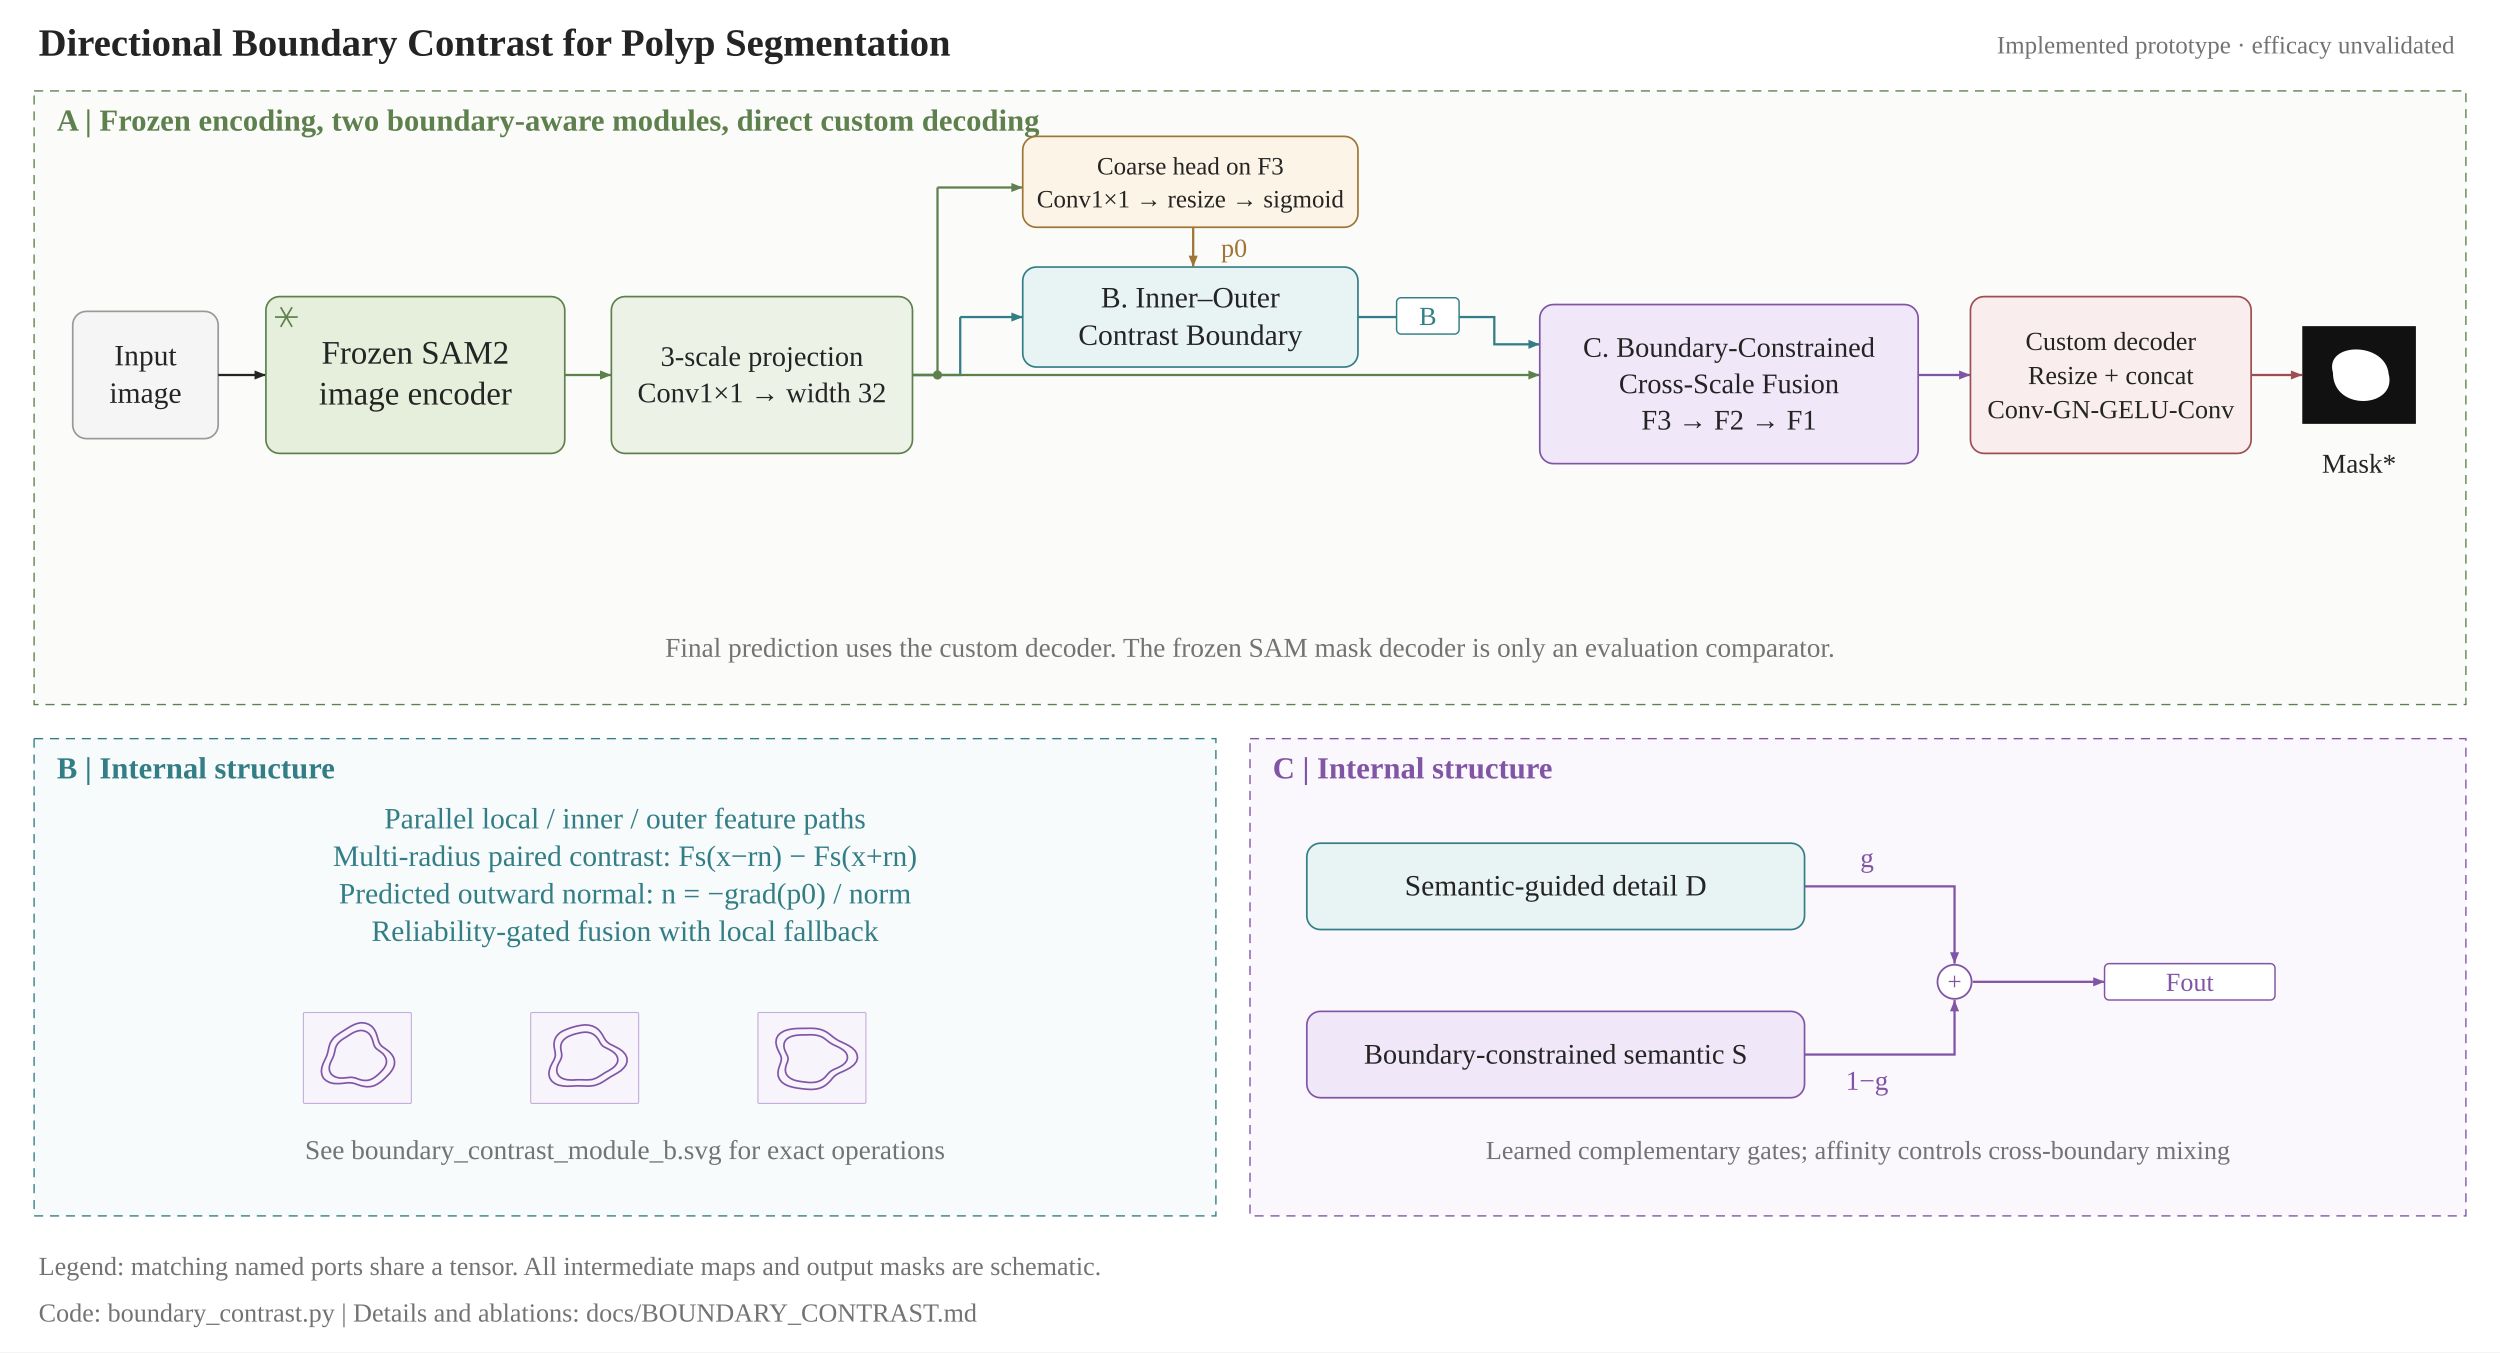
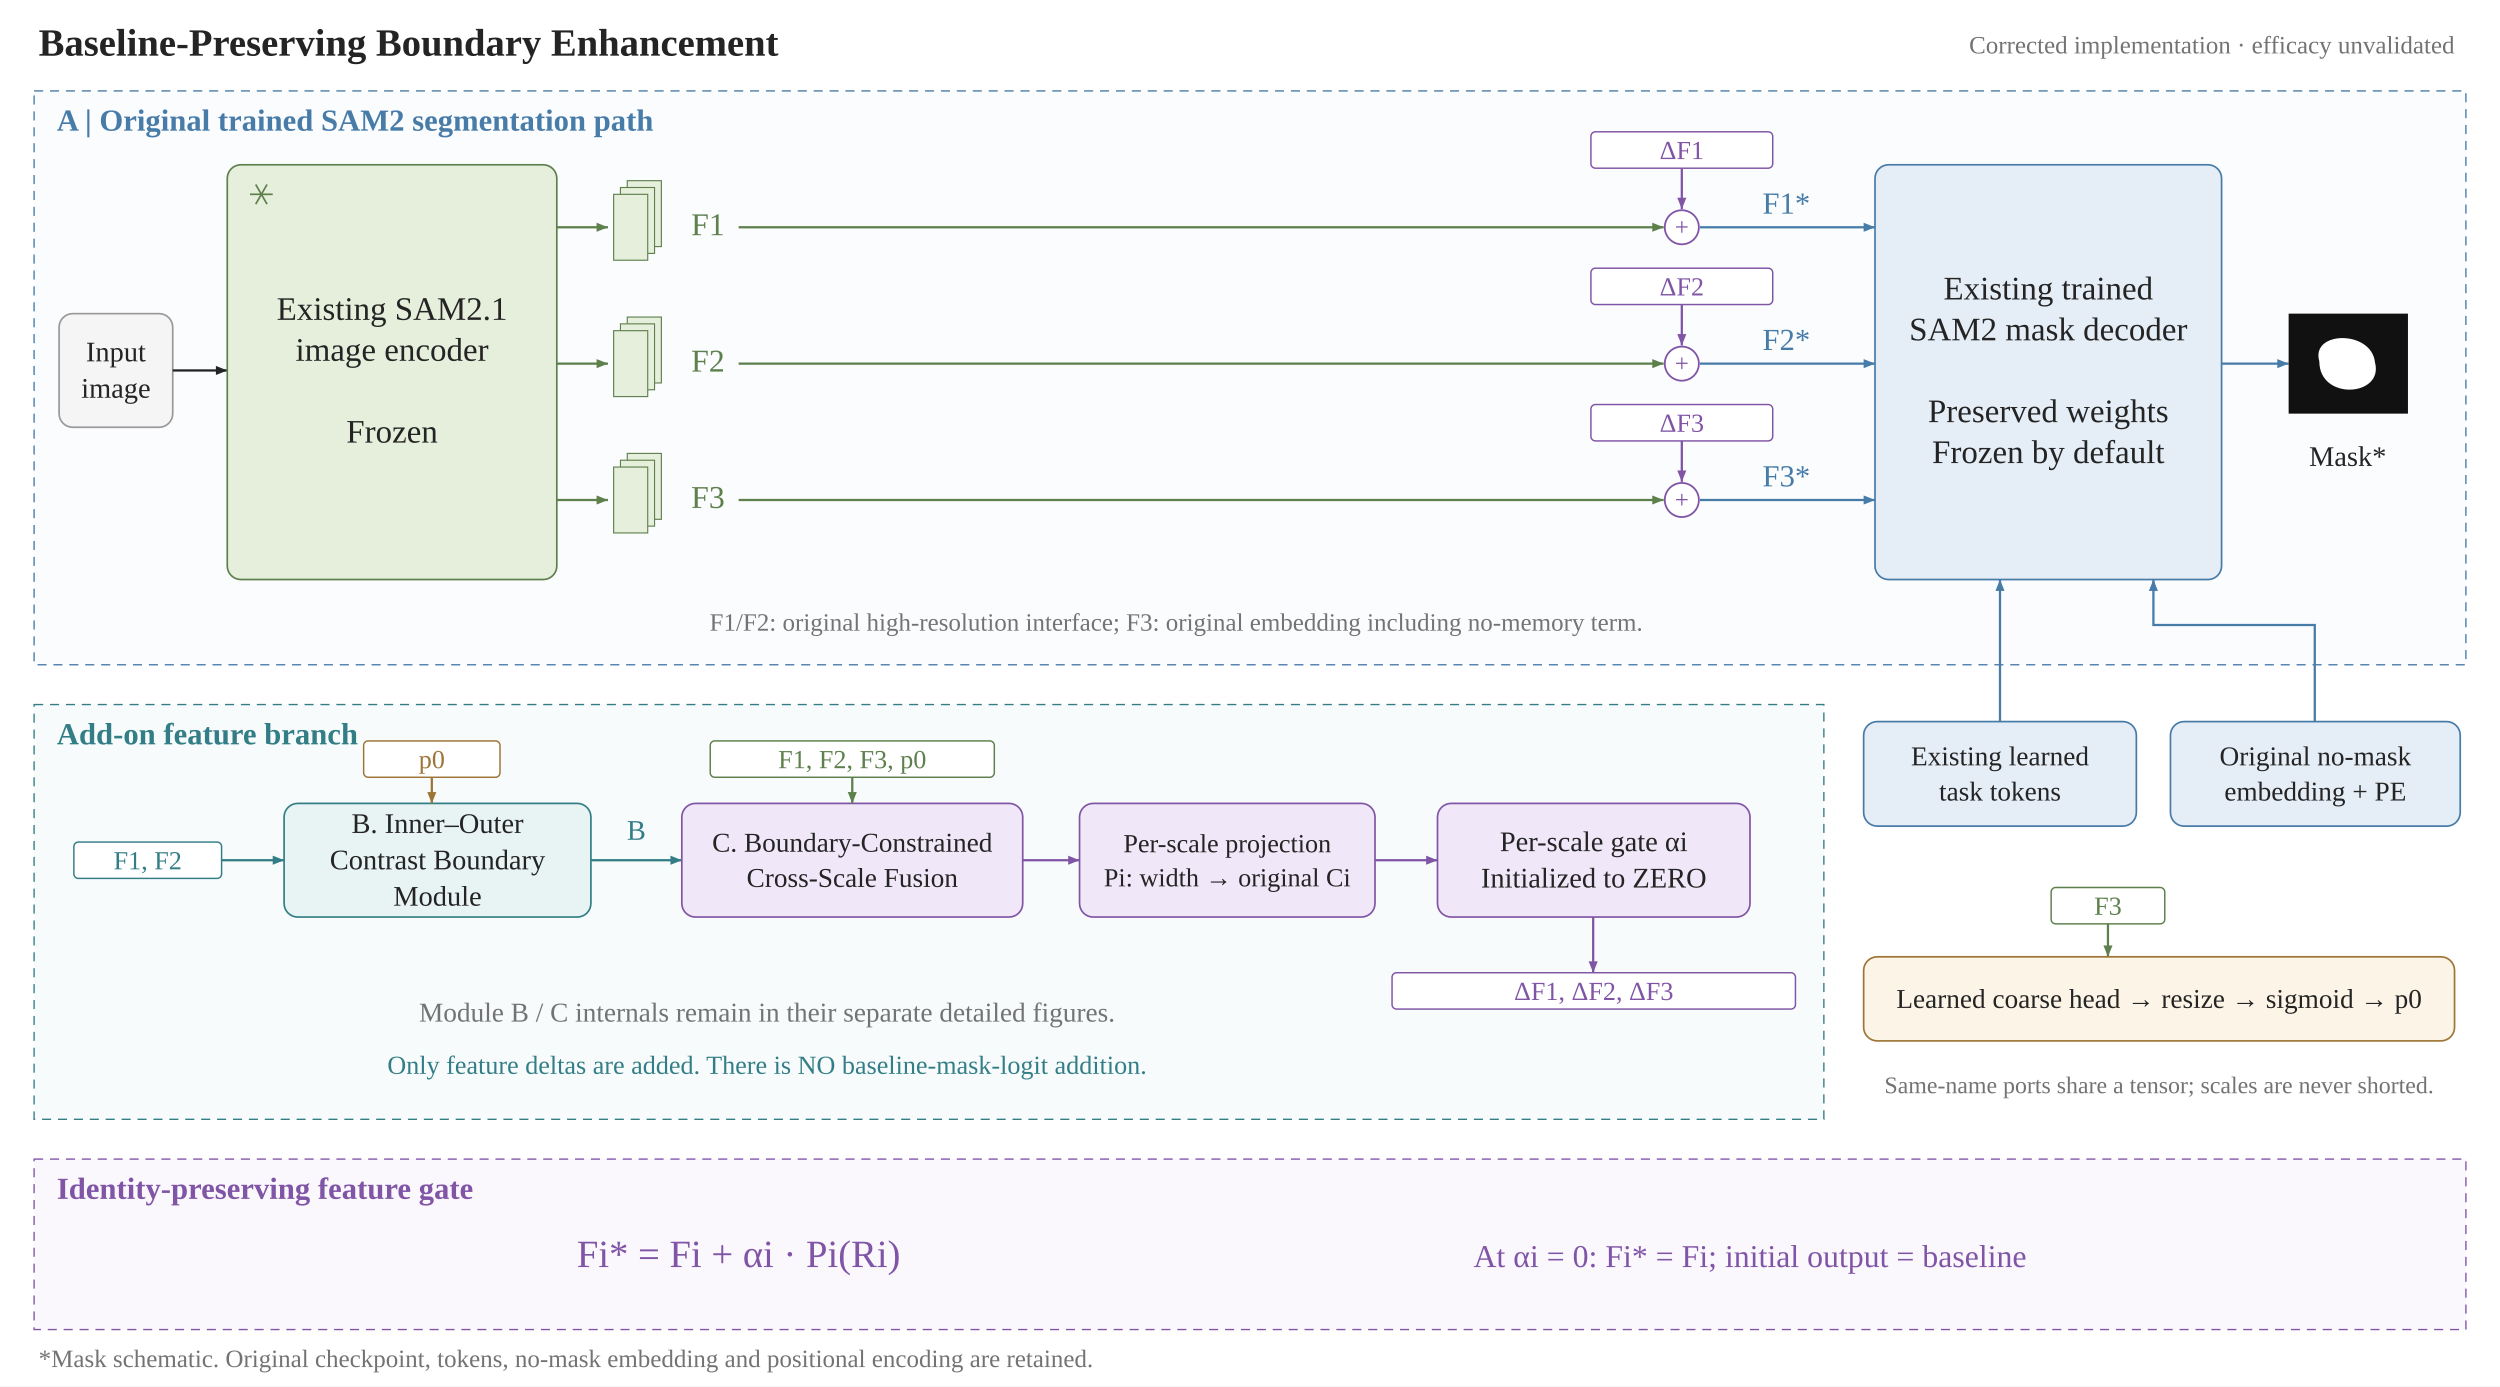
- <svg xmlns="http://www.w3.org/2000/svg" width="2200" height="1190" viewBox="0 0 2200 1190">
-   <rect x="0" y="0" width="2200" height="1190" rx="0" fill="white" stroke="white" stroke-width="0" />
-   <text x="34" y="49" font-family="Liberation Serif, Times New Roman, serif" font-size="34" font-weight="700" text-anchor="start" fill="#242424">Directional Boundary Contrast for Polyp Segmentation</text>
-   <text x="2160" y="47" font-family="Liberation Serif, Times New Roman, serif" font-size="22" font-weight="400" text-anchor="end" fill="#737373">Implemented prototype · efficacy unvalidated</text>
-   <rect x="30" y="80" width="2140" height="540" rx="0" fill="#fbfcfa" stroke="#5e804d" stroke-width="1.2" stroke-dasharray="8 6" />
-   <text x="50" y="115" font-family="Liberation Serif, Times New Roman, serif" font-size="27" font-weight="700" text-anchor="start" fill="#5e804d">A | Frozen encoding, two boundary-aware modules, direct custom decoding</text>
-   <rect x="64" y="274" width="128" height="112" rx="12" fill="#f5f5f5" stroke="#999" stroke-width="1.5" />
-   <text x="128.0" y="321.5" font-family="Liberation Serif, Times New Roman, serif" font-size="26" font-weight="400" text-anchor="middle" fill="#242424">Input</text>
-   <text x="128.0" y="354.5" font-family="Liberation Serif, Times New Roman, serif" font-size="26" font-weight="400" text-anchor="middle" fill="#242424">image</text>
-   <path d="M192,330 L234,330" fill="none" stroke="#242424" stroke-width="2" />
-   <path d="M234,330 L224.0,326.0 L224.0,334.0 Z" fill="#242424" stroke="#242424" stroke-width="0" />
-   <rect x="234" y="261" width="263" height="138" rx="12" fill="#e6efdb" stroke="#5e804d" stroke-width="1.5" />
-   <text x="365.5" y="320.0" font-family="Liberation Serif, Times New Roman, serif" font-size="29" font-weight="400" text-anchor="middle" fill="#242424">Frozen SAM2</text>
-   <text x="365.5" y="356.0" font-family="Liberation Serif, Times New Roman, serif" font-size="29" font-weight="400" text-anchor="middle" fill="#242424">image encoder</text>
-   <path d="M242.0,279.0 L262.0,279.0" fill="none" stroke="#5e804d" stroke-width="1.5" />
-   <path d="M247.0,270.34 L257.0,287.66" fill="none" stroke="#5e804d" stroke-width="1.5" />
-   <path d="M257.0,270.34 L247.0,287.66" fill="none" stroke="#5e804d" stroke-width="1.5" />
-   <path d="M497,330 L538,330" fill="none" stroke="#5e804d" stroke-width="2" />
-   <path d="M538,330 L528.0,326.0 L528.0,334.0 Z" fill="#5e804d" stroke="#5e804d" stroke-width="0" />
-   <rect x="538" y="261" width="265" height="138" rx="12" fill="#edf2e7" stroke="#5e804d" stroke-width="1.5" />
-   <text x="670.5" y="322.0" font-family="Liberation Serif, Times New Roman, serif" font-size="25" font-weight="400" text-anchor="middle" fill="#242424">3-scale projection</text>
-   <text x="670.5" y="354.0" font-family="Liberation Serif, Times New Roman, serif" font-size="25" font-weight="400" text-anchor="middle" fill="#242424">Conv1×1 → width 32</text>
-   <path d="M803,330 L845,330 L845,279" fill="none" stroke="#337e86" stroke-width="2" />
-   <path d="M845,279 L900,279" fill="none" stroke="#337e86" stroke-width="2" />
-   <path d="M900,279 L890.0,275.0 L890.0,283.0 Z" fill="#337e86" stroke="#337e86" stroke-width="0" />
-   <rect x="900" y="235" width="295" height="88" rx="12" fill="#e8f3f3" stroke="#337e86" stroke-width="1.5" />
-   <text x="1047.5" y="270.5" font-family="Liberation Serif, Times New Roman, serif" font-size="26" font-weight="400" text-anchor="middle" fill="#242424">B. Inner–Outer</text>
-   <text x="1047.5" y="303.5" font-family="Liberation Serif, Times New Roman, serif" font-size="26" font-weight="400" text-anchor="middle" fill="#242424">Contrast Boundary</text>
-   <path d="M803,330 L825,330 L825,165" fill="none" stroke="#5e804d" stroke-width="2" />
-   <path d="M825,165 L900,165" fill="none" stroke="#5e804d" stroke-width="2" />
-   <path d="M900,165 L890.0,161.0 L890.0,169.0 Z" fill="#5e804d" stroke="#5e804d" stroke-width="0" />
-   <circle cx="825" cy="330" r="4" fill="#5e804d" />
-   <rect x="900" y="120" width="295" height="80" rx="12" fill="#fcf4e6" stroke="#9e7536" stroke-width="1.5" />
-   <text x="1047.5" y="153.5" font-family="Liberation Serif, Times New Roman, serif" font-size="22" font-weight="400" text-anchor="middle" fill="#242424">Coarse head on F3</text>
-   <text x="1047.5" y="182.5" font-family="Liberation Serif, Times New Roman, serif" font-size="22" font-weight="400" text-anchor="middle" fill="#242424">Conv1×1 → resize → sigmoid</text>
-   <path d="M1050,200 L1050,235" fill="none" stroke="#9e7536" stroke-width="2" />
-   <path d="M1050,235 L1054.0,225.0 L1046.0,225.0 Z" fill="#9e7536" stroke="#9e7536" stroke-width="0" />
-   <text x="1086" y="226" font-family="Liberation Serif, Times New Roman, serif" font-size="23" font-weight="400" text-anchor="middle" fill="#9e7536">p0</text>
-   <path d="M1195,279 L1315,279 L1315,303 L1355,303" fill="none" stroke="#337e86" stroke-width="2" />
-   <path d="M1355,303 L1345.0,299.0 L1345.0,307.0 Z" fill="#337e86" stroke="#337e86" stroke-width="0" />
-   <rect x="1229" y="262" width="55" height="32" rx="4" fill="white" stroke="#337e86" stroke-width="1.3" />
-   <text x="1256.5" y="286" font-family="Liberation Serif, Times New Roman, serif" font-size="23" font-weight="400" text-anchor="middle" fill="#337e86">B</text>
-   <path d="M803,330 L1355,330" fill="none" stroke="#5e804d" stroke-width="2" />
-   <path d="M1355,330 L1345.0,326.0 L1345.0,334.0 Z" fill="#5e804d" stroke="#5e804d" stroke-width="0" />
-   <rect x="1355" y="268" width="333" height="140" rx="12" fill="#f0e7f8" stroke="#8155a6" stroke-width="1.5" />
-   <text x="1521.5" y="314.0" font-family="Liberation Serif, Times New Roman, serif" font-size="25" font-weight="400" text-anchor="middle" fill="#242424">C. Boundary-Constrained</text>
-   <text x="1521.5" y="346.0" font-family="Liberation Serif, Times New Roman, serif" font-size="25" font-weight="400" text-anchor="middle" fill="#242424">Cross-Scale Fusion</text>
-   <text x="1521.5" y="378.0" font-family="Liberation Serif, Times New Roman, serif" font-size="25" font-weight="400" text-anchor="middle" fill="#242424">F3 → F2 → F1</text>
-   <path d="M1688,330 L1734,330" fill="none" stroke="#8155a6" stroke-width="2" />
-   <path d="M1734,330 L1724.0,326.0 L1724.0,334.0 Z" fill="#8155a6" stroke="#8155a6" stroke-width="0" />
-   <rect x="1734" y="261" width="247" height="138" rx="12" fill="#f9eded" stroke="#9c4e50" stroke-width="1.5" />
-   <text x="1857.5" y="308.0" font-family="Liberation Serif, Times New Roman, serif" font-size="23" font-weight="400" text-anchor="middle" fill="#242424">Custom decoder</text>
-   <text x="1857.5" y="338.0" font-family="Liberation Serif, Times New Roman, serif" font-size="23" font-weight="400" text-anchor="middle" fill="#242424">Resize + concat</text>
-   <text x="1857.5" y="368.0" font-family="Liberation Serif, Times New Roman, serif" font-size="23" font-weight="400" text-anchor="middle" fill="#242424">Conv-GN-GELU-Conv</text>
-   <path d="M1981,330 L2026,330" fill="none" stroke="#9c4e50" stroke-width="2" />
-   <path d="M2026,330 L2016.0,326.0 L2016.0,334.0 Z" fill="#9c4e50" stroke="#9c4e50" stroke-width="0" />
-   <rect x="2026" y="287" width="100" height="86" rx="0" fill="#111" stroke="#111" stroke-width="0" />
-   <path d="M2053,328 C2045,301 2099,300 2102,329 C2110,359 2053,363 2053,328 Z" fill="white" stroke="white" stroke-width="0" />
-   <text x="2076" y="416" font-family="Liberation Serif, Times New Roman, serif" font-size="24" font-weight="400" text-anchor="middle" fill="#242424">Mask*</text>
-   <text x="1100" y="578" font-family="Liberation Serif, Times New Roman, serif" font-size="24" font-weight="400" text-anchor="middle" fill="#737373">Final prediction uses the custom decoder. The frozen SAM mask decoder is only an evaluation comparator.</text>
-   <rect x="30" y="650" width="1040" height="420" rx="0" fill="#f7fbfb" stroke="#337e86" stroke-width="1.2" stroke-dasharray="8 6" />
-   <text x="50" y="685" font-family="Liberation Serif, Times New Roman, serif" font-size="27" font-weight="700" text-anchor="start" fill="#337e86">B | Internal structure</text>
-   <text x="550" y="729" font-family="Liberation Serif, Times New Roman, serif" font-size="26" font-weight="400" text-anchor="middle" fill="#337e86">Parallel local / inner / outer feature paths</text>
-   <text x="550" y="762" font-family="Liberation Serif, Times New Roman, serif" font-size="26" font-weight="400" text-anchor="middle" fill="#337e86">Multi-radius paired contrast: Fs(x−rn) − Fs(x+rn)</text>
-   <text x="550" y="795" font-family="Liberation Serif, Times New Roman, serif" font-size="26" font-weight="400" text-anchor="middle" fill="#337e86">Predicted outward normal: n = −grad(p0) / norm</text>
-   <text x="550" y="828" font-family="Liberation Serif, Times New Roman, serif" font-size="26" font-weight="400" text-anchor="middle" fill="#337e86">Reliability-gated fusion with local fallback</text>
-   <rect x="267" y="891" width="95" height="80" rx="1" fill="#f8f4fc" stroke="#c5aedb" stroke-width="1" />
-   <path d="M339.5,931.0 L340.1,933.3 L340.0,935.6 L339.3,937.7 L338.1,939.8 L336.7,941.6 L335.1,943.3 L333.4,945.0 L331.7,946.5 L329.9,947.9 L328.0,949.1 L325.9,950.1 L323.6,950.7 L321.2,950.8 L318.8,950.6 L316.6,950.0 L314.5,949.3 L312.6,948.6 L310.7,948.2 L308.7,948.0 L306.6,948.2 L304.1,948.5 L301.4,948.7 L298.5,948.6 L295.6,947.9 L293.2,946.7 L291.3,945.0 L290.1,942.7 L289.7,940.2 L290.0,937.7 L290.8,935.2 L291.8,933.0 L292.8,931.0 L293.6,929.1 L294.1,927.4 L294.5,925.6 L294.9,923.7 L295.4,921.8 L296.2,920.0 L297.3,918.3 L298.7,916.8 L300.3,915.4 L302.0,914.2 L303.8,913.1 L305.7,911.9 L307.6,910.7 L309.7,909.4 L312.0,908.2 L314.5,907.3 L317.2,906.8 L319.8,907.0 L322.3,907.9 L324.5,909.4 L326.1,911.4 L327.3,913.8 L328.1,916.1 L328.7,918.3 L329.3,920.1 L330.1,921.6 L331.3,922.9 L332.9,924.1 L334.8,925.5 L336.7,927.0 L338.3,928.9 L339.5,931.0 Z" fill="none" stroke="#8155a6" stroke-width="1.5" />
-   <path d="M346.5,931.0 L347.2,933.9 L347.1,936.8 L346.2,939.6 L344.7,942.2 L342.9,944.6 L340.8,946.8 L338.7,948.9 L336.6,950.8 L334.3,952.6 L331.8,954.2 L329.1,955.5 L326.1,956.2 L323.1,956.4 L320.0,956.0 L317.2,955.3 L314.5,954.4 L312.0,953.5 L309.6,953.0 L307.1,952.8 L304.4,953.0 L301.2,953.4 L297.7,953.6 L294.0,953.5 L290.3,952.7 L287.2,951.1 L284.7,948.9 L283.3,946.0 L282.8,942.8 L283.2,939.5 L284.2,936.4 L285.4,933.6 L286.7,931.0 L287.7,928.6 L288.4,926.3 L288.9,924.0 L289.4,921.7 L290.1,919.3 L291.1,916.9 L292.5,914.8 L294.2,912.8 L296.3,911.1 L298.5,909.5 L300.8,908.0 L303.2,906.5 L305.7,904.9 L308.4,903.3 L311.3,901.8 L314.5,900.6 L317.9,900.0 L321.3,900.3 L324.5,901.4 L327.3,903.3 L329.4,905.9 L330.9,908.9 L331.9,911.9 L332.7,914.7 L333.4,917.0 L334.5,919.0 L336.0,920.7 L338.1,922.2 L340.5,923.9 L342.9,925.9 L345.0,928.3 L346.5,931.0 Z" fill="none" stroke="#8155a6" stroke-width="1.5" />
-   <rect x="467" y="891" width="95" height="80" rx="1" fill="#f8f4fc" stroke="#c5aedb" stroke-width="1" />
-   <path d="M543.5,931.0 L543.7,933.4 L542.9,935.8 L541.4,937.9 L539.4,939.7 L537.1,941.3 L534.9,942.6 L532.8,943.7 L530.9,944.9 L529.1,946.1 L527.3,947.2 L525.4,948.3 L523.4,949.2 L521.3,949.9 L519.0,950.2 L516.7,950.3 L514.5,950.3 L512.3,950.2 L510.0,950.2 L507.6,950.2 L505.0,950.4 L502.3,950.4 L499.3,950.2 L496.5,949.6 L493.9,948.5 L491.8,946.8 L490.4,944.6 L489.9,942.1 L490.2,939.5 L491.0,937.0 L492.1,934.8 L493.2,932.8 L494.0,931.0 L494.3,929.3 L494.3,927.6 L494.0,925.7 L493.6,923.7 L493.4,921.5 L493.7,919.2 L494.5,917.1 L495.9,915.2 L497.7,913.6 L499.8,912.3 L502.1,911.3 L504.4,910.4 L506.9,909.7 L509.4,909.1 L511.9,908.6 L514.5,908.3 L517.1,908.4 L519.7,909.0 L522.0,910.1 L524.0,911.6 L525.6,913.4 L526.9,915.3 L527.9,917.2 L528.9,918.8 L530.1,920.2 L531.6,921.3 L533.6,922.3 L536.0,923.5 L538.4,924.9 L540.7,926.6 L542.5,928.7 L543.5,931.0 Z" fill="none" stroke="#8155a6" stroke-width="1.5" />
-   <path d="M551.7,931.0 L551.8,934.1 L550.9,937.1 L548.9,939.8 L546.4,942.2 L543.5,944.1 L540.6,945.8 L537.9,947.3 L535.5,948.8 L533.2,950.3 L530.9,951.8 L528.5,953.2 L525.9,954.3 L523.2,955.2 L520.3,955.6 L517.4,955.8 L514.5,955.7 L511.6,955.6 L508.7,955.5 L505.7,955.6 L502.4,955.8 L498.8,955.9 L495.1,955.6 L491.4,954.9 L488.1,953.4 L485.4,951.2 L483.7,948.4 L483.0,945.2 L483.4,941.9 L484.4,938.7 L485.8,935.8 L487.2,933.3 L488.2,931.0 L488.7,928.8 L488.6,926.6 L488.2,924.2 L487.7,921.6 L487.5,918.8 L487.9,915.9 L488.9,913.2 L490.6,910.8 L492.9,908.7 L495.6,907.1 L498.6,905.8 L501.6,904.7 L504.7,903.7 L507.9,902.9 L511.2,902.3 L514.5,901.9 L517.9,902.1 L521.1,902.8 L524.1,904.2 L526.7,906.1 L528.7,908.5 L530.3,910.9 L531.6,913.3 L532.9,915.4 L534.5,917.1 L536.4,918.6 L539.0,919.9 L542.0,921.4 L545.1,923.1 L548.1,925.3 L550.4,928.0 L551.7,931.0 Z" fill="none" stroke="#8155a6" stroke-width="1.5" />
-   <rect x="667" y="891" width="95" height="80" rx="1" fill="#f8f4fc" stroke="#c5aedb" stroke-width="1" />
-   <path d="M745.8,931.0 L745.1,933.4 L743.5,935.6 L741.2,937.5 L738.5,939.0 L735.9,940.2 L733.6,941.2 L731.6,942.3 L730.0,943.5 L728.7,944.9 L727.4,946.4 L725.9,948.1 L724.1,949.6 L722.0,950.9 L719.7,951.8 L717.1,952.4 L714.5,952.6 L711.9,952.6 L709.2,952.3 L706.5,952.0 L703.8,951.6 L701.1,951.1 L698.4,950.3 L695.9,949.1 L693.8,947.6 L692.2,945.7 L691.3,943.4 L691.1,941.0 L691.5,938.6 L692.2,936.4 L693.0,934.4 L693.4,932.7 L693.5,931.0 L693.0,929.3 L692.1,927.4 L691.1,925.3 L690.2,922.9 L689.8,920.4 L690.1,917.9 L691.2,915.6 L693.0,913.8 L695.5,912.4 L698.3,911.5 L701.2,911.0 L704.1,910.8 L706.8,910.7 L709.5,910.7 L712.0,910.6 L714.5,910.6 L717.0,910.8 L719.4,911.2 L721.7,911.9 L723.9,912.8 L725.8,914.1 L727.5,915.4 L729.1,916.7 L730.8,917.9 L732.7,919.0 L734.9,920.1 L737.3,921.2 L739.9,922.6 L742.3,924.2 L744.3,926.2 L745.5,928.5 L745.8,931.0 Z" fill="none" stroke="#8155a6" stroke-width="1.5" />
-   <path d="M754.6,931.0 L753.7,934.1 L751.6,936.9 L748.6,939.3 L745.3,941.2 L742.0,942.8 L739.0,944.1 L736.5,945.4 L734.4,947.0 L732.7,948.7 L731.0,950.8 L729.1,952.8 L726.8,954.8 L724.1,956.5 L721.1,957.7 L717.9,958.4 L714.5,958.7 L711.1,958.6 L707.7,958.3 L704.3,957.9 L700.9,957.4 L697.4,956.7 L693.9,955.7 L690.7,954.2 L688.0,952.3 L686.0,949.8 L684.8,946.9 L684.6,943.8 L685.1,940.8 L686.0,937.9 L686.9,935.4 L687.5,933.1 L687.6,931.0 L687.0,928.8 L685.8,926.4 L684.5,923.7 L683.4,920.7 L682.8,917.4 L683.2,914.2 L684.6,911.3 L687.0,909.0 L690.1,907.2 L693.7,906.1 L697.5,905.4 L701.1,905.1 L704.7,905.0 L708.0,905.0 L711.3,904.9 L714.5,904.9 L717.7,905.1 L720.8,905.6 L723.8,906.5 L726.5,907.7 L729.0,909.3 L731.2,911.0 L733.3,912.7 L735.4,914.2 L737.8,915.7 L740.6,917.0 L743.7,918.5 L747.0,920.2 L750.1,922.3 L752.7,924.9 L754.2,927.9 L754.6,931.0 Z" fill="none" stroke="#8155a6" stroke-width="1.5" />
-   <text x="550" y="1020" font-family="Liberation Serif, Times New Roman, serif" font-size="24" font-weight="400" text-anchor="middle" fill="#737373">See boundary_contrast_module_b.svg for exact operations</text>
-   <rect x="1100" y="650" width="1070" height="420" rx="0" fill="#faf7fd" stroke="#8155a6" stroke-width="1.2" stroke-dasharray="8 6" />
-   <text x="1120" y="685" font-family="Liberation Serif, Times New Roman, serif" font-size="27" font-weight="700" text-anchor="start" fill="#8155a6">C | Internal structure</text>
-   <rect x="1150" y="742" width="438" height="76" rx="12" fill="#e8f3f3" stroke="#337e86" stroke-width="1.5" />
-   <text x="1369.0" y="788.0" font-family="Liberation Serif, Times New Roman, serif" font-size="26" font-weight="400" text-anchor="middle" fill="#242424">Semantic-guided detail D</text>
-   <rect x="1150" y="890" width="438" height="76" rx="12" fill="#f0e7f8" stroke="#8155a6" stroke-width="1.5" />
-   <text x="1369.0" y="936.0" font-family="Liberation Serif, Times New Roman, serif" font-size="25" font-weight="400" text-anchor="middle" fill="#242424">Boundary-constrained semantic S</text>
-   <path d="M1588,780 L1720,780 L1720,848" fill="none" stroke="#8155a6" stroke-width="2" />
-   <path d="M1720,848 L1724.0,838.0 L1716.0,838.0 Z" fill="#8155a6" stroke="#8155a6" stroke-width="0" />
-   <path d="M1588,928 L1720,928 L1720,880" fill="none" stroke="#8155a6" stroke-width="2" />
-   <path d="M1720,880 L1716.0,890.0 L1724.0,890.0 Z" fill="#8155a6" stroke="#8155a6" stroke-width="0" />
-   <circle cx="1720" cy="864" r="15" fill="white" stroke="#8155a6" stroke-width="1.6" />
-   <text x="1720" y="871" font-family="Liberation Serif, Times New Roman, serif" font-size="22" font-weight="400" text-anchor="middle" fill="#8155a6">+</text>
-   <text x="1643" y="763" font-family="Liberation Serif, Times New Roman, serif" font-size="24" font-weight="400" text-anchor="middle" fill="#8155a6">g</text>
-   <text x="1643" y="959" font-family="Liberation Serif, Times New Roman, serif" font-size="24" font-weight="400" text-anchor="middle" fill="#8155a6">1−g</text>
-   <path d="M1736,864 L1852,864" fill="none" stroke="#8155a6" stroke-width="2" />
-   <path d="M1852,864 L1842.0,860.0 L1842.0,868.0 Z" fill="#8155a6" stroke="#8155a6" stroke-width="0" />
-   <rect x="1852" y="848" width="150" height="32" rx="4" fill="white" stroke="#8155a6" stroke-width="1.3" />
-   <text x="1927.0" y="872" font-family="Liberation Serif, Times New Roman, serif" font-size="23" font-weight="400" text-anchor="middle" fill="#8155a6">Fout</text>
-   <text x="1635" y="1020" font-family="Liberation Serif, Times New Roman, serif" font-size="23" font-weight="400" text-anchor="middle" fill="#737373">Learned complementary gates; affinity controls cross-boundary mixing</text>
-   <text x="34" y="1122" font-family="Liberation Serif, Times New Roman, serif" font-size="23" font-weight="400" text-anchor="start" fill="#737373">Legend: matching named ports share a tensor. All intermediate maps and output masks are schematic.</text>
-   <text x="34" y="1163" font-family="Liberation Serif, Times New Roman, serif" font-size="23" font-weight="400" text-anchor="start" fill="#737373">Code: boundary_contrast.py   |   Details and ablations: docs/BOUNDARY_CONTRAST.md</text>
+ <svg xmlns="http://www.w3.org/2000/svg" width="2200" height="1220" viewBox="0 0 2200 1220">
+   <rect x="0" y="0" width="2200" height="1220" rx="0" fill="white" stroke="white" stroke-width="0" />
+   <text x="34" y="49" font-family="Liberation Serif, Times New Roman, serif" font-size="34" font-weight="700" text-anchor="start" fill="#242424">Baseline-Preserving Boundary Enhancement</text>
+   <text x="2160" y="47" font-family="Liberation Serif, Times New Roman, serif" font-size="22" font-weight="400" text-anchor="end" fill="#737373">Corrected implementation · efficacy unvalidated</text>
+   <rect x="30" y="80" width="2140" height="505" rx="0" fill="#fbfcfe" stroke="#477ba8" stroke-width="1.2" stroke-dasharray="8 6" />
+   <text x="50" y="115" font-family="Liberation Serif, Times New Roman, serif" font-size="27" font-weight="700" text-anchor="start" fill="#477ba8">A | Original trained SAM2 segmentation path</text>
+   <rect x="52" y="276" width="100" height="100" rx="12" fill="#f5f5f5" stroke="#999" stroke-width="1.5" />
+   <text x="102.0" y="318.0" font-family="Liberation Serif, Times New Roman, serif" font-size="25" font-weight="400" text-anchor="middle" fill="#242424">Input</text>
+   <text x="102.0" y="350.0" font-family="Liberation Serif, Times New Roman, serif" font-size="25" font-weight="400" text-anchor="middle" fill="#242424">image</text>
+   <path d="M152,326 L200,326" fill="none" stroke="#242424" stroke-width="2" />
+   <path d="M200,326 L190.0,322.0 L190.0,330.0 Z" fill="#242424" stroke="#242424" stroke-width="0" />
+   <rect x="200" y="145" width="290" height="365" rx="12" fill="#e6efdb" stroke="#5e804d" stroke-width="1.5" />
+   <text x="345.0" y="281.5" font-family="Liberation Serif, Times New Roman, serif" font-size="29" font-weight="400" text-anchor="middle" fill="#242424">Existing SAM2.1</text>
+   <text x="345.0" y="317.5" font-family="Liberation Serif, Times New Roman, serif" font-size="29" font-weight="400" text-anchor="middle" fill="#242424">image encoder</text>
+   <text x="345.0" y="353.5" font-family="Liberation Serif, Times New Roman, serif" font-size="29" font-weight="400" text-anchor="middle" fill="#242424" />
+   <text x="345.0" y="389.5" font-family="Liberation Serif, Times New Roman, serif" font-size="29" font-weight="400" text-anchor="middle" fill="#242424">Frozen</text>
+   <path d="M220.0,171.0 L240.0,171.0" fill="none" stroke="#5e804d" stroke-width="1.5" />
+   <path d="M225.0,162.34 L235.0,179.66" fill="none" stroke="#5e804d" stroke-width="1.5" />
+   <path d="M235.0,162.34 L225.0,179.66" fill="none" stroke="#5e804d" stroke-width="1.5" />
+   <path d="M490,200 L535,200" fill="none" stroke="#5e804d" stroke-width="2" />
+   <path d="M535,200 L525.0,196.0 L525.0,204.0 Z" fill="#5e804d" stroke="#5e804d" stroke-width="0" />
+   <rect x="552" y="159" width="30" height="58" rx="0" fill="#e6efdb" stroke="#5e804d" stroke-width="1" />
+   <rect x="546" y="165" width="30" height="58" rx="0" fill="#e6efdb" stroke="#5e804d" stroke-width="1" />
+   <rect x="540" y="171" width="30" height="58" rx="0" fill="#e6efdb" stroke="#5e804d" stroke-width="1" />
+   <text x="623" y="207" font-family="Liberation Serif, Times New Roman, serif" font-size="28" font-weight="400" text-anchor="middle" fill="#5e804d">F1</text>
+   <path d="M650,200 L1464,200" fill="none" stroke="#5e804d" stroke-width="2" />
+   <path d="M1464,200 L1454.0,196.0 L1454.0,204.0 Z" fill="#5e804d" stroke="#5e804d" stroke-width="0" />
+   <rect x="1400" y="116" width="160" height="32" rx="4" fill="white" stroke="#8155a6" stroke-width="1.3" />
+   <text x="1480.0" y="140" font-family="Liberation Serif, Times New Roman, serif" font-size="23" font-weight="400" text-anchor="middle" fill="#8155a6">ΔF1</text>
+   <path d="M1480,148 L1480,184" fill="none" stroke="#8155a6" stroke-width="2" />
+   <path d="M1480,184 L1484.0,174.0 L1476.0,174.0 Z" fill="#8155a6" stroke="#8155a6" stroke-width="0" />
+   <circle cx="1480" cy="200" r="15" fill="white" stroke="#8155a6" stroke-width="1.6" />
+   <text x="1480" y="207" font-family="Liberation Serif, Times New Roman, serif" font-size="22" font-weight="400" text-anchor="middle" fill="#8155a6">+</text>
+   <path d="M1496,200 L1650,200" fill="none" stroke="#477ba8" stroke-width="2" />
+   <path d="M1650,200 L1640.0,196.0 L1640.0,204.0 Z" fill="#477ba8" stroke="#477ba8" stroke-width="0" />
+   <text x="1572" y="188" font-family="Liberation Serif, Times New Roman, serif" font-size="27" font-weight="400" text-anchor="middle" fill="#477ba8">F1*</text>
+   <path d="M490,320 L535,320" fill="none" stroke="#5e804d" stroke-width="2" />
+   <path d="M535,320 L525.0,316.0 L525.0,324.0 Z" fill="#5e804d" stroke="#5e804d" stroke-width="0" />
+   <rect x="552" y="279" width="30" height="58" rx="0" fill="#e6efdb" stroke="#5e804d" stroke-width="1" />
+   <rect x="546" y="285" width="30" height="58" rx="0" fill="#e6efdb" stroke="#5e804d" stroke-width="1" />
+   <rect x="540" y="291" width="30" height="58" rx="0" fill="#e6efdb" stroke="#5e804d" stroke-width="1" />
+   <text x="623" y="327" font-family="Liberation Serif, Times New Roman, serif" font-size="28" font-weight="400" text-anchor="middle" fill="#5e804d">F2</text>
+   <path d="M650,320 L1464,320" fill="none" stroke="#5e804d" stroke-width="2" />
+   <path d="M1464,320 L1454.0,316.0 L1454.0,324.0 Z" fill="#5e804d" stroke="#5e804d" stroke-width="0" />
+   <rect x="1400" y="236" width="160" height="32" rx="4" fill="white" stroke="#8155a6" stroke-width="1.3" />
+   <text x="1480.0" y="260" font-family="Liberation Serif, Times New Roman, serif" font-size="23" font-weight="400" text-anchor="middle" fill="#8155a6">ΔF2</text>
+   <path d="M1480,268 L1480,304" fill="none" stroke="#8155a6" stroke-width="2" />
+   <path d="M1480,304 L1484.0,294.0 L1476.0,294.0 Z" fill="#8155a6" stroke="#8155a6" stroke-width="0" />
+   <circle cx="1480" cy="320" r="15" fill="white" stroke="#8155a6" stroke-width="1.6" />
+   <text x="1480" y="327" font-family="Liberation Serif, Times New Roman, serif" font-size="22" font-weight="400" text-anchor="middle" fill="#8155a6">+</text>
+   <path d="M1496,320 L1650,320" fill="none" stroke="#477ba8" stroke-width="2" />
+   <path d="M1650,320 L1640.0,316.0 L1640.0,324.0 Z" fill="#477ba8" stroke="#477ba8" stroke-width="0" />
+   <text x="1572" y="308" font-family="Liberation Serif, Times New Roman, serif" font-size="27" font-weight="400" text-anchor="middle" fill="#477ba8">F2*</text>
+   <path d="M490,440 L535,440" fill="none" stroke="#5e804d" stroke-width="2" />
+   <path d="M535,440 L525.0,436.0 L525.0,444.0 Z" fill="#5e804d" stroke="#5e804d" stroke-width="0" />
+   <rect x="552" y="399" width="30" height="58" rx="0" fill="#e6efdb" stroke="#5e804d" stroke-width="1" />
+   <rect x="546" y="405" width="30" height="58" rx="0" fill="#e6efdb" stroke="#5e804d" stroke-width="1" />
+   <rect x="540" y="411" width="30" height="58" rx="0" fill="#e6efdb" stroke="#5e804d" stroke-width="1" />
+   <text x="623" y="447" font-family="Liberation Serif, Times New Roman, serif" font-size="28" font-weight="400" text-anchor="middle" fill="#5e804d">F3</text>
+   <path d="M650,440 L1464,440" fill="none" stroke="#5e804d" stroke-width="2" />
+   <path d="M1464,440 L1454.0,436.0 L1454.0,444.0 Z" fill="#5e804d" stroke="#5e804d" stroke-width="0" />
+   <rect x="1400" y="356" width="160" height="32" rx="4" fill="white" stroke="#8155a6" stroke-width="1.3" />
+   <text x="1480.0" y="380" font-family="Liberation Serif, Times New Roman, serif" font-size="23" font-weight="400" text-anchor="middle" fill="#8155a6">ΔF3</text>
+   <path d="M1480,388 L1480,424" fill="none" stroke="#8155a6" stroke-width="2" />
+   <path d="M1480,424 L1484.0,414.0 L1476.0,414.0 Z" fill="#8155a6" stroke="#8155a6" stroke-width="0" />
+   <circle cx="1480" cy="440" r="15" fill="white" stroke="#8155a6" stroke-width="1.6" />
+   <text x="1480" y="447" font-family="Liberation Serif, Times New Roman, serif" font-size="22" font-weight="400" text-anchor="middle" fill="#8155a6">+</text>
+   <path d="M1496,440 L1650,440" fill="none" stroke="#477ba8" stroke-width="2" />
+   <path d="M1650,440 L1640.0,436.0 L1640.0,444.0 Z" fill="#477ba8" stroke="#477ba8" stroke-width="0" />
+   <text x="1572" y="428" font-family="Liberation Serif, Times New Roman, serif" font-size="27" font-weight="400" text-anchor="middle" fill="#477ba8">F3*</text>
+   <rect x="1650" y="145" width="305" height="365" rx="12" fill="#e5edf6" stroke="#477ba8" stroke-width="1.5" />
+   <text x="1802.5" y="263.5" font-family="Liberation Serif, Times New Roman, serif" font-size="29" font-weight="400" text-anchor="middle" fill="#242424">Existing trained</text>
+   <text x="1802.5" y="299.5" font-family="Liberation Serif, Times New Roman, serif" font-size="29" font-weight="400" text-anchor="middle" fill="#242424">SAM2 mask decoder</text>
+   <text x="1802.5" y="335.5" font-family="Liberation Serif, Times New Roman, serif" font-size="29" font-weight="400" text-anchor="middle" fill="#242424" />
+   <text x="1802.5" y="371.5" font-family="Liberation Serif, Times New Roman, serif" font-size="29" font-weight="400" text-anchor="middle" fill="#242424">Preserved weights</text>
+   <text x="1802.5" y="407.5" font-family="Liberation Serif, Times New Roman, serif" font-size="29" font-weight="400" text-anchor="middle" fill="#242424">Frozen by default</text>
+   <path d="M1955,320 L2014,320" fill="none" stroke="#477ba8" stroke-width="2" />
+   <path d="M2014,320 L2004.0,316.0 L2004.0,324.0 Z" fill="#477ba8" stroke="#477ba8" stroke-width="0" />
+   <rect x="2014" y="276" width="105" height="88" rx="0" fill="#111" stroke="#111" stroke-width="0" />
+   <path d="M2041,318 C2033,291 2087,290 2090,319 C2098,349 2041,353 2041,318 Z" fill="white" stroke="white" stroke-width="0" />
+   <text x="2066" y="410" font-family="Liberation Serif, Times New Roman, serif" font-size="25" font-weight="400" text-anchor="middle" fill="#242424">Mask*</text>
+   <text x="1035" y="555" font-family="Liberation Serif, Times New Roman, serif" font-size="22" font-weight="400" text-anchor="middle" fill="#737373">F1/F2: original high-resolution interface; F3: original embedding including no-memory term.</text>
+   <rect x="1640" y="635" width="240" height="92" rx="12" fill="#e5edf6" stroke="#477ba8" stroke-width="1.5" />
+   <text x="1760.0" y="673.5" font-family="Liberation Serif, Times New Roman, serif" font-size="24" font-weight="400" text-anchor="middle" fill="#242424">Existing learned</text>
+   <text x="1760.0" y="704.5" font-family="Liberation Serif, Times New Roman, serif" font-size="24" font-weight="400" text-anchor="middle" fill="#242424">task tokens</text>
+   <path d="M1760,635 L1760,510" fill="none" stroke="#477ba8" stroke-width="2" />
+   <path d="M1760,510 L1756.0,520.0 L1764.0,520.0 Z" fill="#477ba8" stroke="#477ba8" stroke-width="0" />
+   <rect x="1910" y="635" width="255" height="92" rx="12" fill="#e5edf6" stroke="#477ba8" stroke-width="1.5" />
+   <text x="2037.5" y="673.5" font-family="Liberation Serif, Times New Roman, serif" font-size="24" font-weight="400" text-anchor="middle" fill="#242424">Original no-mask</text>
+   <text x="2037.5" y="704.5" font-family="Liberation Serif, Times New Roman, serif" font-size="24" font-weight="400" text-anchor="middle" fill="#242424">embedding + PE</text>
+   <path d="M2037,635 L2037,550 L1895,550 L1895,510" fill="none" stroke="#477ba8" stroke-width="2" />
+   <path d="M1895,510 L1891.0,520.0 L1899.0,520.0 Z" fill="#477ba8" stroke="#477ba8" stroke-width="0" />
+   <rect x="30" y="620" width="1575" height="365" rx="0" fill="#f7fbfb" stroke="#337e86" stroke-width="1.2" stroke-dasharray="8 6" />
+   <text x="50" y="655" font-family="Liberation Serif, Times New Roman, serif" font-size="27" font-weight="700" text-anchor="start" fill="#337e86">Add-on feature branch</text>
+   <rect x="65" y="741" width="130" height="32" rx="4" fill="white" stroke="#337e86" stroke-width="1.3" />
+   <text x="130.0" y="765" font-family="Liberation Serif, Times New Roman, serif" font-size="23" font-weight="400" text-anchor="middle" fill="#337e86">F1, F2</text>
+   <path d="M195,757 L250,757" fill="none" stroke="#337e86" stroke-width="2" />
+   <path d="M250,757 L240.0,753.0 L240.0,761.0 Z" fill="#337e86" stroke="#337e86" stroke-width="0" />
+   <rect x="250" y="707" width="270" height="100" rx="12" fill="#e8f3f3" stroke="#337e86" stroke-width="1.5" />
+   <text x="385.0" y="733.0" font-family="Liberation Serif, Times New Roman, serif" font-size="25" font-weight="400" text-anchor="middle" fill="#242424">B. Inner–Outer</text>
+   <text x="385.0" y="765.0" font-family="Liberation Serif, Times New Roman, serif" font-size="25" font-weight="400" text-anchor="middle" fill="#242424">Contrast Boundary</text>
+   <text x="385.0" y="797.0" font-family="Liberation Serif, Times New Roman, serif" font-size="25" font-weight="400" text-anchor="middle" fill="#242424">Module</text>
+   <rect x="320" y="652" width="120" height="32" rx="4" fill="white" stroke="#9e7536" stroke-width="1.3" />
+   <text x="380.0" y="676" font-family="Liberation Serif, Times New Roman, serif" font-size="23" font-weight="400" text-anchor="middle" fill="#9e7536">p0</text>
+   <path d="M380,684 L380,707" fill="none" stroke="#9e7536" stroke-width="2" />
+   <path d="M380,707 L384.0,697.0 L376.0,697.0 Z" fill="#9e7536" stroke="#9e7536" stroke-width="0" />
+   <path d="M520,757 L600,757" fill="none" stroke="#337e86" stroke-width="2" />
+   <path d="M600,757 L590.0,753.0 L590.0,761.0 Z" fill="#337e86" stroke="#337e86" stroke-width="0" />
+   <text x="560" y="739" font-family="Liberation Serif, Times New Roman, serif" font-size="25" font-weight="400" text-anchor="middle" fill="#337e86">B</text>
+   <rect x="600" y="707" width="300" height="100" rx="12" fill="#f0e7f8" stroke="#8155a6" stroke-width="1.5" />
+   <text x="750.0" y="749.5" font-family="Liberation Serif, Times New Roman, serif" font-size="24" font-weight="400" text-anchor="middle" fill="#242424">C. Boundary-Constrained</text>
+   <text x="750.0" y="780.5" font-family="Liberation Serif, Times New Roman, serif" font-size="24" font-weight="400" text-anchor="middle" fill="#242424">Cross-Scale Fusion</text>
+   <rect x="625" y="652" width="250" height="32" rx="4" fill="white" stroke="#5e804d" stroke-width="1.3" />
+   <text x="750.0" y="676" font-family="Liberation Serif, Times New Roman, serif" font-size="23" font-weight="400" text-anchor="middle" fill="#5e804d">F1, F2, F3, p0</text>
+   <path d="M750,684 L750,707" fill="none" stroke="#5e804d" stroke-width="2" />
+   <path d="M750,707 L754.0,697.0 L746.0,697.0 Z" fill="#5e804d" stroke="#5e804d" stroke-width="0" />
+   <path d="M900,757 L950,757" fill="none" stroke="#8155a6" stroke-width="2" />
+   <path d="M950,757 L940.0,753.0 L940.0,761.0 Z" fill="#8155a6" stroke="#8155a6" stroke-width="0" />
+   <rect x="950" y="707" width="260" height="100" rx="12" fill="#f0e7f8" stroke="#8155a6" stroke-width="1.5" />
+   <text x="1080.0" y="750.0" font-family="Liberation Serif, Times New Roman, serif" font-size="23" font-weight="400" text-anchor="middle" fill="#242424">Per-scale projection</text>
+   <text x="1080.0" y="780.0" font-family="Liberation Serif, Times New Roman, serif" font-size="23" font-weight="400" text-anchor="middle" fill="#242424">Pi: width → original Ci</text>
+   <path d="M1210,757 L1265,757" fill="none" stroke="#8155a6" stroke-width="2" />
+   <path d="M1265,757 L1255.0,753.0 L1255.0,761.0 Z" fill="#8155a6" stroke="#8155a6" stroke-width="0" />
+   <rect x="1265" y="707" width="275" height="100" rx="12" fill="#f0e7f8" stroke="#8155a6" stroke-width="1.5" />
+   <text x="1402.5" y="749.0" font-family="Liberation Serif, Times New Roman, serif" font-size="25" font-weight="400" text-anchor="middle" fill="#242424">Per-scale gate αi</text>
+   <text x="1402.5" y="781.0" font-family="Liberation Serif, Times New Roman, serif" font-size="25" font-weight="400" text-anchor="middle" fill="#242424">Initialized to ZERO</text>
+   <path d="M1402,807 L1402,856" fill="none" stroke="#8155a6" stroke-width="2" />
+   <path d="M1402,856 L1406.0,846.0 L1398.0,846.0 Z" fill="#8155a6" stroke="#8155a6" stroke-width="0" />
+   <rect x="1225" y="856" width="355" height="32" rx="4" fill="white" stroke="#8155a6" stroke-width="1.3" />
+   <text x="1402.5" y="880" font-family="Liberation Serif, Times New Roman, serif" font-size="23" font-weight="400" text-anchor="middle" fill="#8155a6">ΔF1, ΔF2, ΔF3</text>
+   <text x="675" y="899" font-family="Liberation Serif, Times New Roman, serif" font-size="24" font-weight="400" text-anchor="middle" fill="#737373">Module B / C internals remain in their separate detailed figures.</text>
+   <text x="675" y="945" font-family="Liberation Serif, Times New Roman, serif" font-size="23" font-weight="400" text-anchor="middle" fill="#337e86">Only feature deltas are added. There is NO baseline-mask-logit addition.</text>
+   <rect x="1805" y="781" width="100" height="32" rx="4" fill="white" stroke="#5e804d" stroke-width="1.3" />
+   <text x="1855.0" y="805" font-family="Liberation Serif, Times New Roman, serif" font-size="23" font-weight="400" text-anchor="middle" fill="#5e804d">F3</text>
+   <path d="M1855,813 L1855,842" fill="none" stroke="#5e804d" stroke-width="2" />
+   <path d="M1855,842 L1859.0,832.0 L1851.0,832.0 Z" fill="#5e804d" stroke="#5e804d" stroke-width="0" />
+   <rect x="1640" y="842" width="520" height="74" rx="12" fill="#fcf4e6" stroke="#9e7536" stroke-width="1.5" />
+   <text x="1900.0" y="887.0" font-family="Liberation Serif, Times New Roman, serif" font-size="24" font-weight="400" text-anchor="middle" fill="#242424">Learned coarse head → resize → sigmoid → p0</text>
+   <text x="1900" y="962" font-family="Liberation Serif, Times New Roman, serif" font-size="21" font-weight="400" text-anchor="middle" fill="#737373">Same-name ports share a tensor; scales are never shorted.</text>
+   <rect x="30" y="1020" width="2140" height="150" rx="0" fill="#faf7fd" stroke="#8155a6" stroke-width="1.2" stroke-dasharray="8 6" />
+   <text x="50" y="1055" font-family="Liberation Serif, Times New Roman, serif" font-size="27" font-weight="700" text-anchor="start" fill="#8155a6">Identity-preserving feature gate</text>
+   <text x="650" y="1115" font-family="Liberation Serif, Times New Roman, serif" font-size="34" font-weight="400" text-anchor="middle" fill="#8155a6">Fi* = Fi + αi · Pi(Ri)</text>
+   <text x="1540" y="1115" font-family="Liberation Serif, Times New Roman, serif" font-size="28" font-weight="400" text-anchor="middle" fill="#8155a6">At αi = 0: Fi* = Fi; initial output = baseline</text>
+   <text x="34" y="1203" font-family="Liberation Serif, Times New Roman, serif" font-size="22" font-weight="400" text-anchor="start" fill="#737373">*Mask schematic. Original checkpoint, tokens, no-mask embedding and positional encoding are retained.</text>
</svg>
